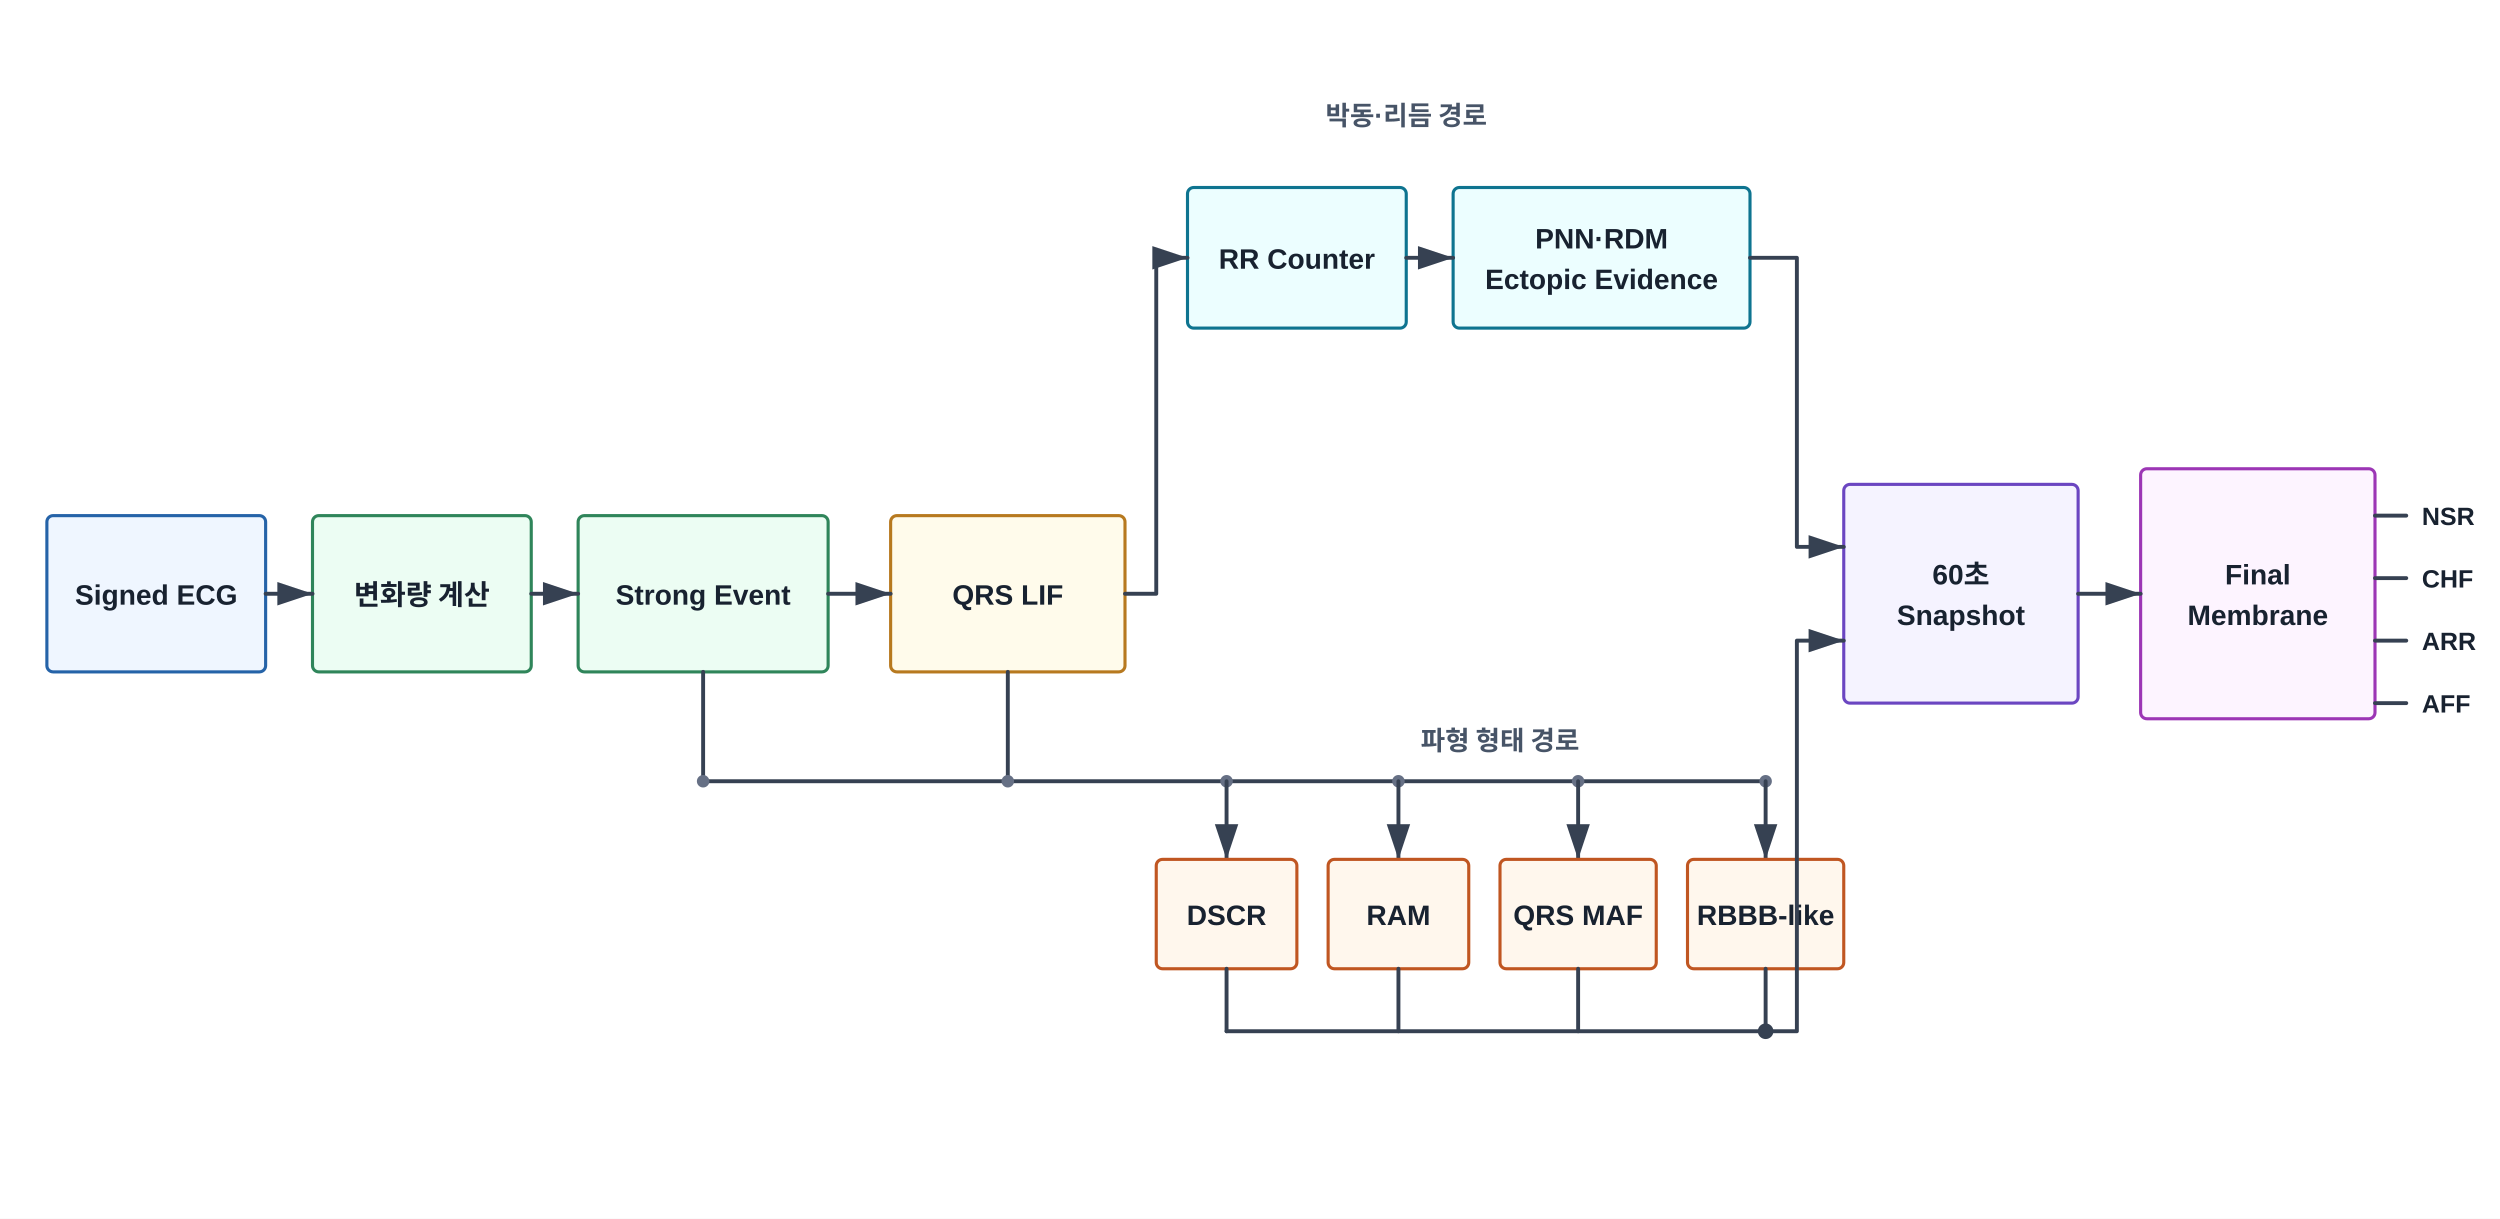
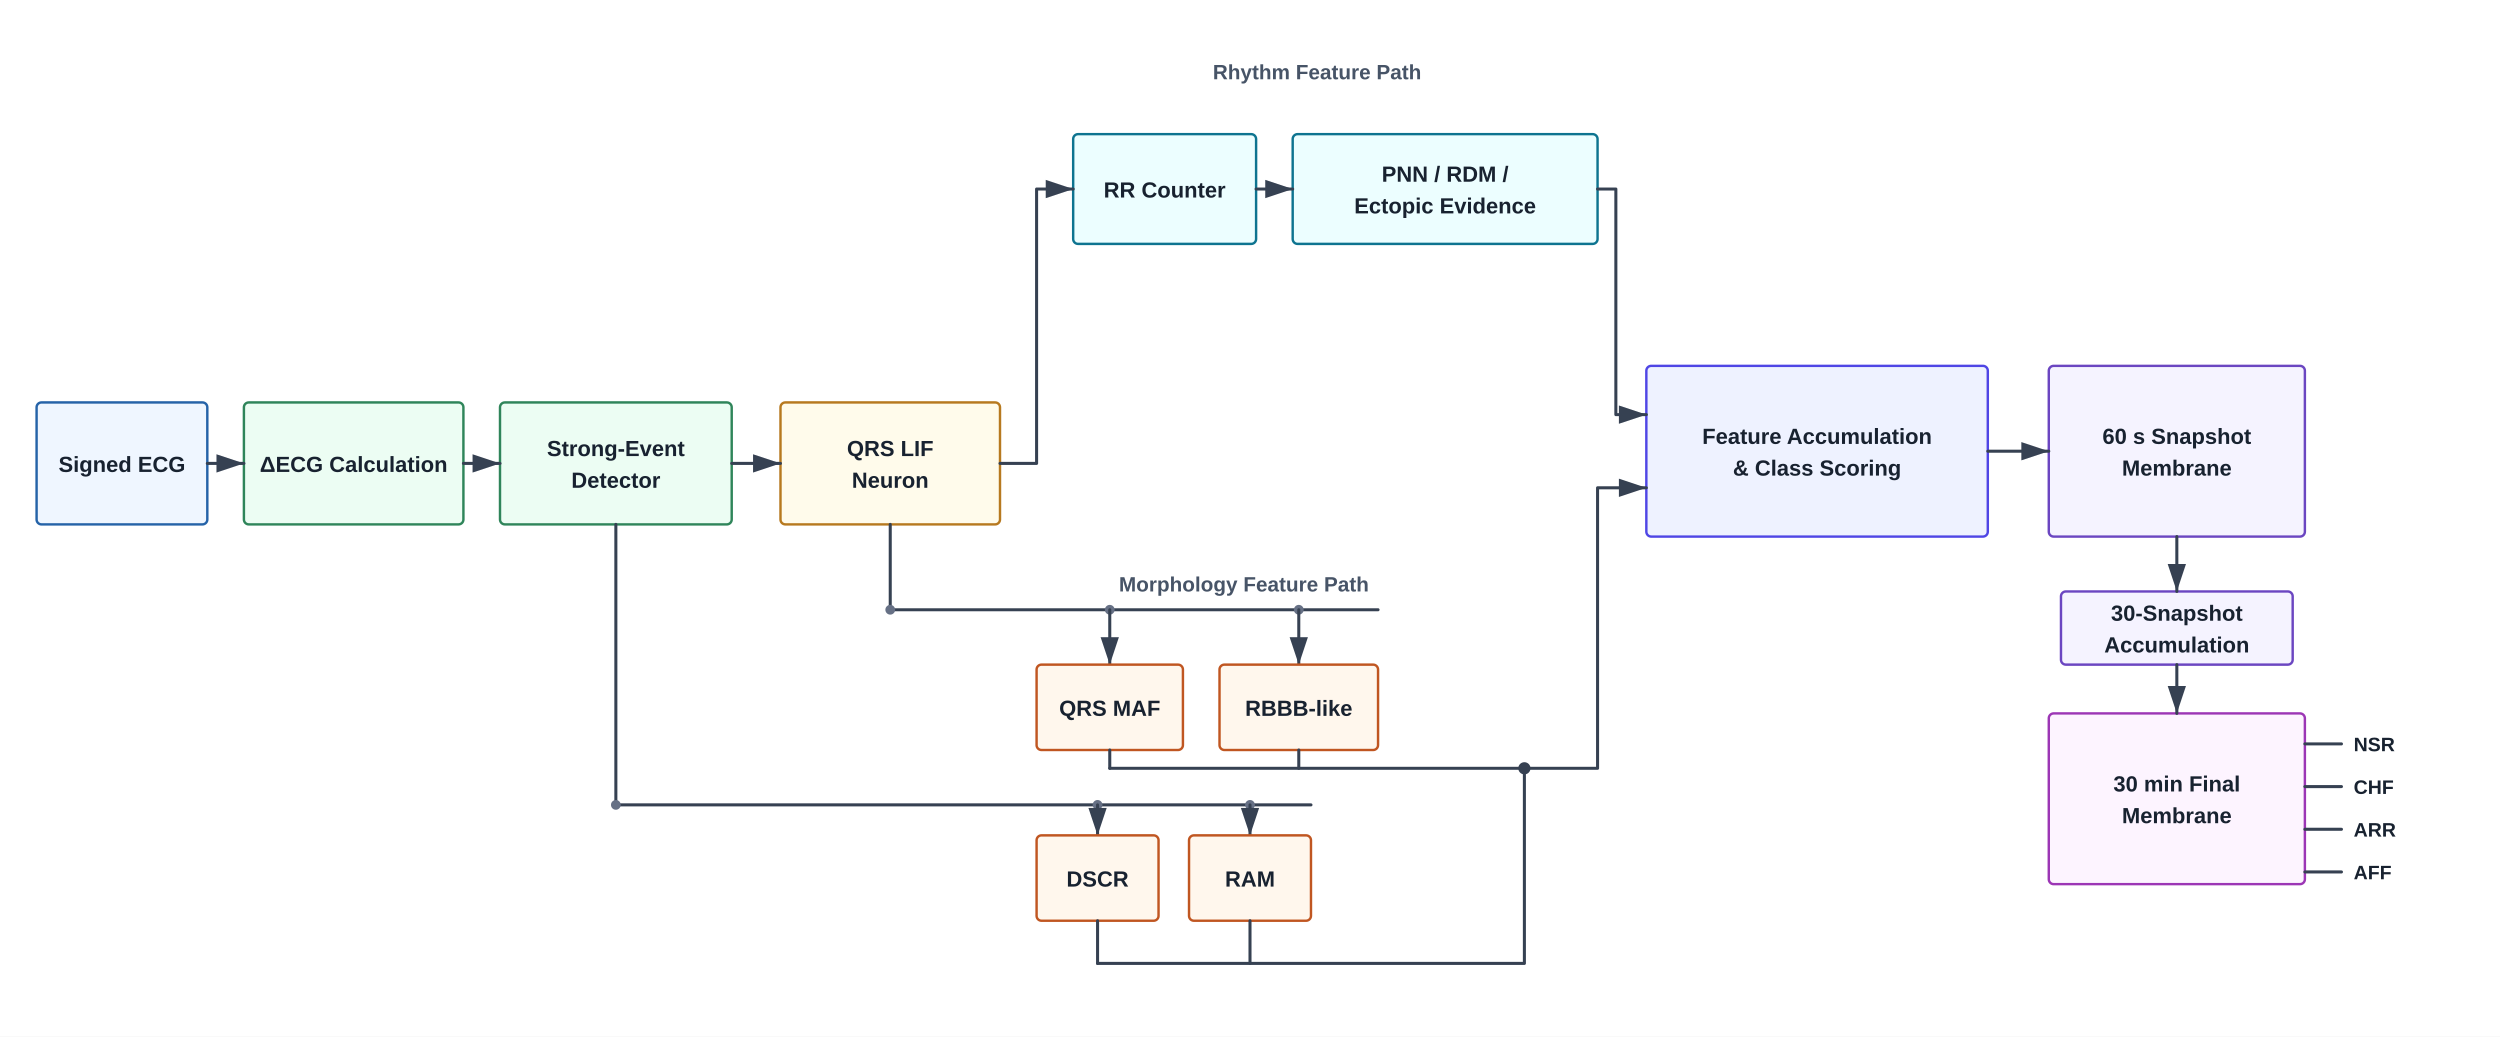
- <svg xmlns="http://www.w3.org/2000/svg" width="1600" height="780" viewBox="0 0 1600 780" role="img" aria-label="Signed ECG samples create events and QRS spikes, split into rhythm and morphology evidence paths, and merge into Snapshot and Final Membrane classification">
+ <svg xmlns="http://www.w3.org/2000/svg" width="2050" height="850" viewBox="0 0 2050 850" role="img" aria-label="Signed ECG samples pass through delta calculation and separate Strong-Event and QRS LIF paths, generate rhythm and morphology features, merge at class scoring, and accumulate thirty Snapshot membranes into a thirty-minute Final Membrane">
  <defs>
    <marker id="paper-arrow" markerWidth="10" markerHeight="10" refX="9" refY="3" orient="auto" markerUnits="strokeWidth">
      <path d="M0,0 L0,6 L9,3 z" fill="#364152" />
    </marker>
  </defs>
-   <rect width="1600" height="780" fill="#ffffff" />
+   <rect width="2050" height="850" fill="#ffffff" />
  <rect x="30" y="330" width="140" height="100" rx="4" fill="#eff6ff" stroke="#2563a8" stroke-width="2" />
  <text x="100.0" y="387.0" text-anchor="middle" font-family="Arial, Noto Sans KR, sans-serif" font-size="18" font-weight="700" fill="#182230">Signed ECG</text>
-   <rect x="200" y="330" width="140" height="100" rx="4" fill="#ecfdf3" stroke="#2f855a" stroke-width="2" />
-   <text x="270.0" y="387.0" text-anchor="middle" font-family="Arial, Noto Sans KR, sans-serif" font-size="18" font-weight="700" fill="#182230">변화량 계산</text>
-   <rect x="370" y="330" width="160" height="100" rx="4" fill="#ecfdf3" stroke="#2f855a" stroke-width="2" />
-   <text x="450.0" y="387.0" text-anchor="middle" font-family="Arial, Noto Sans KR, sans-serif" font-size="18" font-weight="700" fill="#182230">Strong Event</text>
-   <rect x="570" y="330" width="150" height="100" rx="4" fill="#fffbeb" stroke="#b7791f" stroke-width="2" />
-   <text x="645.0" y="387.0" text-anchor="middle" font-family="Arial, Noto Sans KR, sans-serif" font-size="18" font-weight="700" fill="#182230">QRS LIF</text>
+   <rect x="200" y="330" width="180" height="100" rx="4" fill="#ecfdf3" stroke="#2f855a" stroke-width="2" />
+   <text x="290.0" y="387.0" text-anchor="middle" font-family="Arial, Noto Sans KR, sans-serif" font-size="18" font-weight="700" fill="#182230">ΔECG Calculation</text>
+   <rect x="410" y="330" width="190" height="100" rx="4" fill="#ecfdf3" stroke="#2f855a" stroke-width="2" />
+   <text x="505.0" y="374.0" text-anchor="middle" font-family="Arial, Noto Sans KR, sans-serif" font-size="18" font-weight="700" fill="#182230">Strong-Event</text>
+   <text x="505.0" y="400.0" text-anchor="middle" font-family="Arial, Noto Sans KR, sans-serif" font-size="18" font-weight="700" fill="#182230">Detector</text>
+   <rect x="640" y="330" width="180" height="100" rx="4" fill="#fffbeb" stroke="#b7791f" stroke-width="2" />
+   <text x="730.0" y="374.0" text-anchor="middle" font-family="Arial, Noto Sans KR, sans-serif" font-size="18" font-weight="700" fill="#182230">QRS LIF</text>
+   <text x="730.0" y="400.0" text-anchor="middle" font-family="Arial, Noto Sans KR, sans-serif" font-size="18" font-weight="700" fill="#182230">Neuron</text>
  <polyline points="170,380 200,380" fill="none" stroke="#364152" stroke-width="2.5" stroke-linejoin="round" stroke-linecap="round" marker-end="url(#paper-arrow)" />
-   <polyline points="340,380 370,380" fill="none" stroke="#364152" stroke-width="2.5" stroke-linejoin="round" stroke-linecap="round" marker-end="url(#paper-arrow)" />
-   <polyline points="530,380 570,380" fill="none" stroke="#364152" stroke-width="2.5" stroke-linejoin="round" stroke-linecap="round" marker-end="url(#paper-arrow)" />
-   <text x="900" y="80" text-anchor="middle" font-family="Arial, Noto Sans KR, sans-serif" font-size="17" font-weight="700" fill="#475467">박동·리듬 경로</text>
-   <rect x="760" y="120" width="140" height="90" rx="4" fill="#ecfeff" stroke="#0e7490" stroke-width="2" />
-   <text x="830.0" y="172.0" text-anchor="middle" font-family="Arial, Noto Sans KR, sans-serif" font-size="18" font-weight="700" fill="#182230">RR Counter</text>
-   <rect x="930" y="120" width="190" height="90" rx="4" fill="#ecfeff" stroke="#0e7490" stroke-width="2" />
-   <text x="1025.0" y="159.0" text-anchor="middle" font-family="Arial, Noto Sans KR, sans-serif" font-size="18" font-weight="700" fill="#182230">PNN·RDM</text>
-   <text x="1025.0" y="185.0" text-anchor="middle" font-family="Arial, Noto Sans KR, sans-serif" font-size="18" font-weight="700" fill="#182230">Ectopic Evidence</text>
-   <polyline points="720,380 740,380 740,165 760,165" fill="none" stroke="#364152" stroke-width="2.5" stroke-linejoin="round" stroke-linecap="round" marker-end="url(#paper-arrow)" />
-   <polyline points="900,165 930,165" fill="none" stroke="#364152" stroke-width="2.5" stroke-linejoin="round" stroke-linecap="round" marker-end="url(#paper-arrow)" />
-   <text x="960" y="480" text-anchor="middle" font-family="Arial, Noto Sans KR, sans-serif" font-size="17" font-weight="700" fill="#475467">파형 형태 경로</text>
-   <polyline points="450,430 450,500 1130,500" fill="none" stroke="#364152" stroke-width="2.5" stroke-linejoin="round" stroke-linecap="round" />
-   <polyline points="645,430 645,500" fill="none" stroke="#364152" stroke-width="2.5" stroke-linejoin="round" stroke-linecap="round" />
-   <circle cx="450" cy="500" r="4" fill="#667085" />
-   <circle cx="645" cy="500" r="4" fill="#667085" />
-   <circle cx="785.0" cy="500" r="4" fill="#667085" />
-   <polyline points="785.0,500 785.0,550" fill="none" stroke="#364152" stroke-width="2.5" stroke-linejoin="round" stroke-linecap="round" marker-end="url(#paper-arrow)" />
-   <rect x="740" y="550" width="90" height="70" rx="4" fill="#fff7ed" stroke="#c05621" stroke-width="2" />
-   <text x="785.0" y="592.0" text-anchor="middle" font-family="Arial, Noto Sans KR, sans-serif" font-size="18" font-weight="700" fill="#182230">DSCR</text>
-   <polyline points="785.0,620 785.0,660" fill="none" stroke="#364152" stroke-width="2.5" stroke-linejoin="round" stroke-linecap="round" />
-   <circle cx="895.0" cy="500" r="4" fill="#667085" />
-   <polyline points="895.0,500 895.0,550" fill="none" stroke="#364152" stroke-width="2.5" stroke-linejoin="round" stroke-linecap="round" marker-end="url(#paper-arrow)" />
-   <rect x="850" y="550" width="90" height="70" rx="4" fill="#fff7ed" stroke="#c05621" stroke-width="2" />
-   <text x="895.0" y="592.0" text-anchor="middle" font-family="Arial, Noto Sans KR, sans-serif" font-size="18" font-weight="700" fill="#182230">RAM</text>
-   <polyline points="895.0,620 895.0,660" fill="none" stroke="#364152" stroke-width="2.5" stroke-linejoin="round" stroke-linecap="round" />
-   <circle cx="1010.0" cy="500" r="4" fill="#667085" />
-   <polyline points="1010.0,500 1010.0,550" fill="none" stroke="#364152" stroke-width="2.5" stroke-linejoin="round" stroke-linecap="round" marker-end="url(#paper-arrow)" />
-   <rect x="960" y="550" width="100" height="70" rx="4" fill="#fff7ed" stroke="#c05621" stroke-width="2" />
-   <text x="1010.0" y="592.0" text-anchor="middle" font-family="Arial, Noto Sans KR, sans-serif" font-size="18" font-weight="700" fill="#182230">QRS MAF</text>
-   <polyline points="1010.0,620 1010.0,660" fill="none" stroke="#364152" stroke-width="2.5" stroke-linejoin="round" stroke-linecap="round" />
-   <circle cx="1130.0" cy="500" r="4" fill="#667085" />
-   <polyline points="1130.0,500 1130.0,550" fill="none" stroke="#364152" stroke-width="2.5" stroke-linejoin="round" stroke-linecap="round" marker-end="url(#paper-arrow)" />
-   <rect x="1080" y="550" width="100" height="70" rx="4" fill="#fff7ed" stroke="#c05621" stroke-width="2" />
-   <text x="1130.0" y="592.0" text-anchor="middle" font-family="Arial, Noto Sans KR, sans-serif" font-size="18" font-weight="700" fill="#182230">RBBB-like</text>
-   <polyline points="1130.0,620 1130.0,660" fill="none" stroke="#364152" stroke-width="2.5" stroke-linejoin="round" stroke-linecap="round" />
-   <polyline points="785,660 1130,660" fill="none" stroke="#364152" stroke-width="2.5" stroke-linejoin="round" stroke-linecap="round" />
-   <circle cx="1130" cy="660" r="5" fill="#364152" />
-   <rect x="1180" y="310" width="150" height="140" rx="4" fill="#f5f3ff" stroke="#6b46c1" stroke-width="2" />
-   <text x="1255.0" y="374.0" text-anchor="middle" font-family="Arial, Noto Sans KR, sans-serif" font-size="18" font-weight="700" fill="#182230">60초</text>
-   <text x="1255.0" y="400.0" text-anchor="middle" font-family="Arial, Noto Sans KR, sans-serif" font-size="18" font-weight="700" fill="#182230">Snapshot</text>
-   <polyline points="1120,165 1150,165 1150,350 1180,350" fill="none" stroke="#364152" stroke-width="2.5" stroke-linejoin="round" stroke-linecap="round" marker-end="url(#paper-arrow)" />
-   <polyline points="1130,660 1150,660 1150,410 1180,410" fill="none" stroke="#364152" stroke-width="2.5" stroke-linejoin="round" stroke-linecap="round" marker-end="url(#paper-arrow)" />
-   <rect x="1370" y="300" width="150" height="160" rx="4" fill="#fdf4ff" stroke="#9c36b5" stroke-width="2" />
-   <text x="1445.0" y="374.0" text-anchor="middle" font-family="Arial, Noto Sans KR, sans-serif" font-size="18" font-weight="700" fill="#182230">Final</text>
-   <text x="1445.0" y="400.0" text-anchor="middle" font-family="Arial, Noto Sans KR, sans-serif" font-size="18" font-weight="700" fill="#182230">Membrane</text>
-   <polyline points="1330,380 1370,380" fill="none" stroke="#364152" stroke-width="2.5" stroke-linejoin="round" stroke-linecap="round" marker-end="url(#paper-arrow)" />
-   <polyline points="1520,330 1540,330" fill="none" stroke="#364152" stroke-width="2.5" stroke-linejoin="round" stroke-linecap="round" />
-   <polyline points="1520,370 1540,370" fill="none" stroke="#364152" stroke-width="2.5" stroke-linejoin="round" stroke-linecap="round" />
-   <polyline points="1520,410 1540,410" fill="none" stroke="#364152" stroke-width="2.5" stroke-linejoin="round" stroke-linecap="round" />
-   <polyline points="1520,450 1540,450" fill="none" stroke="#364152" stroke-width="2.5" stroke-linejoin="round" stroke-linecap="round" />
-   <text x="1550" y="336" text-anchor="start" font-family="Arial, Noto Sans KR, sans-serif" font-size="16" font-weight="700" fill="#182230">NSR</text>
-   <text x="1550" y="376" text-anchor="start" font-family="Arial, Noto Sans KR, sans-serif" font-size="16" font-weight="700" fill="#182230">CHF</text>
-   <text x="1550" y="416" text-anchor="start" font-family="Arial, Noto Sans KR, sans-serif" font-size="16" font-weight="700" fill="#182230">ARR</text>
-   <text x="1550" y="456" text-anchor="start" font-family="Arial, Noto Sans KR, sans-serif" font-size="16" font-weight="700" fill="#182230">AFF</text>
+   <polyline points="380,380 410,380" fill="none" stroke="#364152" stroke-width="2.5" stroke-linejoin="round" stroke-linecap="round" marker-end="url(#paper-arrow)" />
+   <polyline points="600,380 640,380" fill="none" stroke="#364152" stroke-width="2.5" stroke-linejoin="round" stroke-linecap="round" marker-end="url(#paper-arrow)" />
+   <text x="1080" y="65" text-anchor="middle" font-family="Arial, Noto Sans KR, sans-serif" font-size="17" font-weight="700" fill="#475467">Rhythm Feature Path</text>
+   <rect x="880" y="110" width="150" height="90" rx="4" fill="#ecfeff" stroke="#0e7490" stroke-width="2" />
+   <text x="955.0" y="162.0" text-anchor="middle" font-family="Arial, Noto Sans KR, sans-serif" font-size="18" font-weight="700" fill="#182230">RR Counter</text>
+   <rect x="1060" y="110" width="250" height="90" rx="4" fill="#ecfeff" stroke="#0e7490" stroke-width="2" />
+   <text x="1185.0" y="149.0" text-anchor="middle" font-family="Arial, Noto Sans KR, sans-serif" font-size="18" font-weight="700" fill="#182230">PNN / RDM /</text>
+   <text x="1185.0" y="175.0" text-anchor="middle" font-family="Arial, Noto Sans KR, sans-serif" font-size="18" font-weight="700" fill="#182230">Ectopic Evidence</text>
+   <polyline points="820,380 850,380 850,155 880,155" fill="none" stroke="#364152" stroke-width="2.5" stroke-linejoin="round" stroke-linecap="round" marker-end="url(#paper-arrow)" />
+   <polyline points="1030,155 1060,155" fill="none" stroke="#364152" stroke-width="2.5" stroke-linejoin="round" stroke-linecap="round" marker-end="url(#paper-arrow)" />
+   <text x="1020" y="485" text-anchor="middle" font-family="Arial, Noto Sans KR, sans-serif" font-size="17" font-weight="700" fill="#475467">Morphology Feature Path</text>
+   <polyline points="730,430 730,500 1130,500" fill="none" stroke="#364152" stroke-width="2.5" stroke-linejoin="round" stroke-linecap="round" />
+   <circle cx="730" cy="500" r="4" fill="#667085" />
+   <polyline points="505,430 505,660 1075,660" fill="none" stroke="#364152" stroke-width="2.5" stroke-linejoin="round" stroke-linecap="round" />
+   <circle cx="505" cy="660" r="4" fill="#667085" />
+   <circle cx="910.0" cy="500" r="4" fill="#667085" />
+   <polyline points="910.0,500 910.0,545" fill="none" stroke="#364152" stroke-width="2.5" stroke-linejoin="round" stroke-linecap="round" marker-end="url(#paper-arrow)" />
+   <rect x="850" y="545" width="120" height="70" rx="4" fill="#fff7ed" stroke="#c05621" stroke-width="2" />
+   <text x="910.0" y="587.0" text-anchor="middle" font-family="Arial, Noto Sans KR, sans-serif" font-size="18" font-weight="700" fill="#182230">QRS MAF</text>
+   <polyline points="910.0,615 910.0,630" fill="none" stroke="#364152" stroke-width="2.5" stroke-linejoin="round" stroke-linecap="round" />
+   <circle cx="1065.0" cy="500" r="4" fill="#667085" />
+   <polyline points="1065.0,500 1065.0,545" fill="none" stroke="#364152" stroke-width="2.5" stroke-linejoin="round" stroke-linecap="round" marker-end="url(#paper-arrow)" />
+   <rect x="1000" y="545" width="130" height="70" rx="4" fill="#fff7ed" stroke="#c05621" stroke-width="2" />
+   <text x="1065.0" y="587.0" text-anchor="middle" font-family="Arial, Noto Sans KR, sans-serif" font-size="18" font-weight="700" fill="#182230">RBBB-like</text>
+   <polyline points="1065.0,615 1065.0,630" fill="none" stroke="#364152" stroke-width="2.5" stroke-linejoin="round" stroke-linecap="round" />
+   <circle cx="900.0" cy="660" r="4" fill="#667085" />
+   <polyline points="900.0,660 900.0,685" fill="none" stroke="#364152" stroke-width="2.5" stroke-linejoin="round" stroke-linecap="round" marker-end="url(#paper-arrow)" />
+   <rect x="850" y="685" width="100" height="70" rx="4" fill="#fff7ed" stroke="#c05621" stroke-width="2" />
+   <text x="900.0" y="727.0" text-anchor="middle" font-family="Arial, Noto Sans KR, sans-serif" font-size="18" font-weight="700" fill="#182230">DSCR</text>
+   <polyline points="900.0,755 900.0,790" fill="none" stroke="#364152" stroke-width="2.5" stroke-linejoin="round" stroke-linecap="round" />
+   <circle cx="1025.0" cy="660" r="4" fill="#667085" />
+   <polyline points="1025.0,660 1025.0,685" fill="none" stroke="#364152" stroke-width="2.5" stroke-linejoin="round" stroke-linecap="round" marker-end="url(#paper-arrow)" />
+   <rect x="975" y="685" width="100" height="70" rx="4" fill="#fff7ed" stroke="#c05621" stroke-width="2" />
+   <text x="1025.0" y="727.0" text-anchor="middle" font-family="Arial, Noto Sans KR, sans-serif" font-size="18" font-weight="700" fill="#182230">RAM</text>
+   <polyline points="1025.0,755 1025.0,790" fill="none" stroke="#364152" stroke-width="2.5" stroke-linejoin="round" stroke-linecap="round" />
+   <polyline points="910,630 1250,630" fill="none" stroke="#364152" stroke-width="2.5" stroke-linejoin="round" stroke-linecap="round" />
+   <polyline points="900,790 1250,790 1250,630" fill="none" stroke="#364152" stroke-width="2.5" stroke-linejoin="round" stroke-linecap="round" />
+   <circle cx="1250" cy="630" r="5" fill="#364152" />
+   <rect x="1350" y="300" width="280" height="140" rx="4" fill="#eef2ff" stroke="#4f46e5" stroke-width="2" />
+   <text x="1490.0" y="364.0" text-anchor="middle" font-family="Arial, Noto Sans KR, sans-serif" font-size="18" font-weight="700" fill="#182230">Feature Accumulation</text>
+   <text x="1490.0" y="390.0" text-anchor="middle" font-family="Arial, Noto Sans KR, sans-serif" font-size="18" font-weight="700" fill="#182230">&amp; Class Scoring</text>
+   <polyline points="1310,155 1325,155 1325,340 1350,340" fill="none" stroke="#364152" stroke-width="2.5" stroke-linejoin="round" stroke-linecap="round" marker-end="url(#paper-arrow)" />
+   <polyline points="1250,630 1310,630 1310,400 1350,400" fill="none" stroke="#364152" stroke-width="2.5" stroke-linejoin="round" stroke-linecap="round" marker-end="url(#paper-arrow)" />
+   <rect x="1680" y="300" width="210" height="140" rx="4" fill="#f5f3ff" stroke="#6b46c1" stroke-width="2" />
+   <text x="1785.0" y="364.0" text-anchor="middle" font-family="Arial, Noto Sans KR, sans-serif" font-size="18" font-weight="700" fill="#182230">60 s Snapshot</text>
+   <text x="1785.0" y="390.0" text-anchor="middle" font-family="Arial, Noto Sans KR, sans-serif" font-size="18" font-weight="700" fill="#182230">Membrane</text>
+   <polyline points="1630,370 1680,370" fill="none" stroke="#364152" stroke-width="2.5" stroke-linejoin="round" stroke-linecap="round" marker-end="url(#paper-arrow)" />
+   <rect x="1690" y="485" width="190" height="60" rx="4" fill="#f5f3ff" stroke="#6b46c1" stroke-width="2" />
+   <text x="1785.0" y="509.0" text-anchor="middle" font-family="Arial, Noto Sans KR, sans-serif" font-size="18" font-weight="700" fill="#182230">30-Snapshot</text>
+   <text x="1785.0" y="535.0" text-anchor="middle" font-family="Arial, Noto Sans KR, sans-serif" font-size="18" font-weight="700" fill="#182230">Accumulation</text>
+   <polyline points="1785,440 1785,485" fill="none" stroke="#364152" stroke-width="2.5" stroke-linejoin="round" stroke-linecap="round" marker-end="url(#paper-arrow)" />
+   <rect x="1680" y="585" width="210" height="140" rx="4" fill="#fdf4ff" stroke="#9c36b5" stroke-width="2" />
+   <text x="1785.0" y="649.0" text-anchor="middle" font-family="Arial, Noto Sans KR, sans-serif" font-size="18" font-weight="700" fill="#182230">30 min Final</text>
+   <text x="1785.0" y="675.0" text-anchor="middle" font-family="Arial, Noto Sans KR, sans-serif" font-size="18" font-weight="700" fill="#182230">Membrane</text>
+   <polyline points="1785,545 1785,585" fill="none" stroke="#364152" stroke-width="2.5" stroke-linejoin="round" stroke-linecap="round" marker-end="url(#paper-arrow)" />
+   <polyline points="1890,610 1920,610" fill="none" stroke="#364152" stroke-width="2.5" stroke-linejoin="round" stroke-linecap="round" />
+   <polyline points="1890,645 1920,645" fill="none" stroke="#364152" stroke-width="2.5" stroke-linejoin="round" stroke-linecap="round" />
+   <polyline points="1890,680 1920,680" fill="none" stroke="#364152" stroke-width="2.5" stroke-linejoin="round" stroke-linecap="round" />
+   <polyline points="1890,715 1920,715" fill="none" stroke="#364152" stroke-width="2.5" stroke-linejoin="round" stroke-linecap="round" />
+   <text x="1930" y="616" text-anchor="start" font-family="Arial, Noto Sans KR, sans-serif" font-size="16" font-weight="700" fill="#182230">NSR</text>
+   <text x="1930" y="651" text-anchor="start" font-family="Arial, Noto Sans KR, sans-serif" font-size="16" font-weight="700" fill="#182230">CHF</text>
+   <text x="1930" y="686" text-anchor="start" font-family="Arial, Noto Sans KR, sans-serif" font-size="16" font-weight="700" fill="#182230">ARR</text>
+   <text x="1930" y="721" text-anchor="start" font-family="Arial, Noto Sans KR, sans-serif" font-size="16" font-weight="700" fill="#182230">AFF</text>
</svg>
